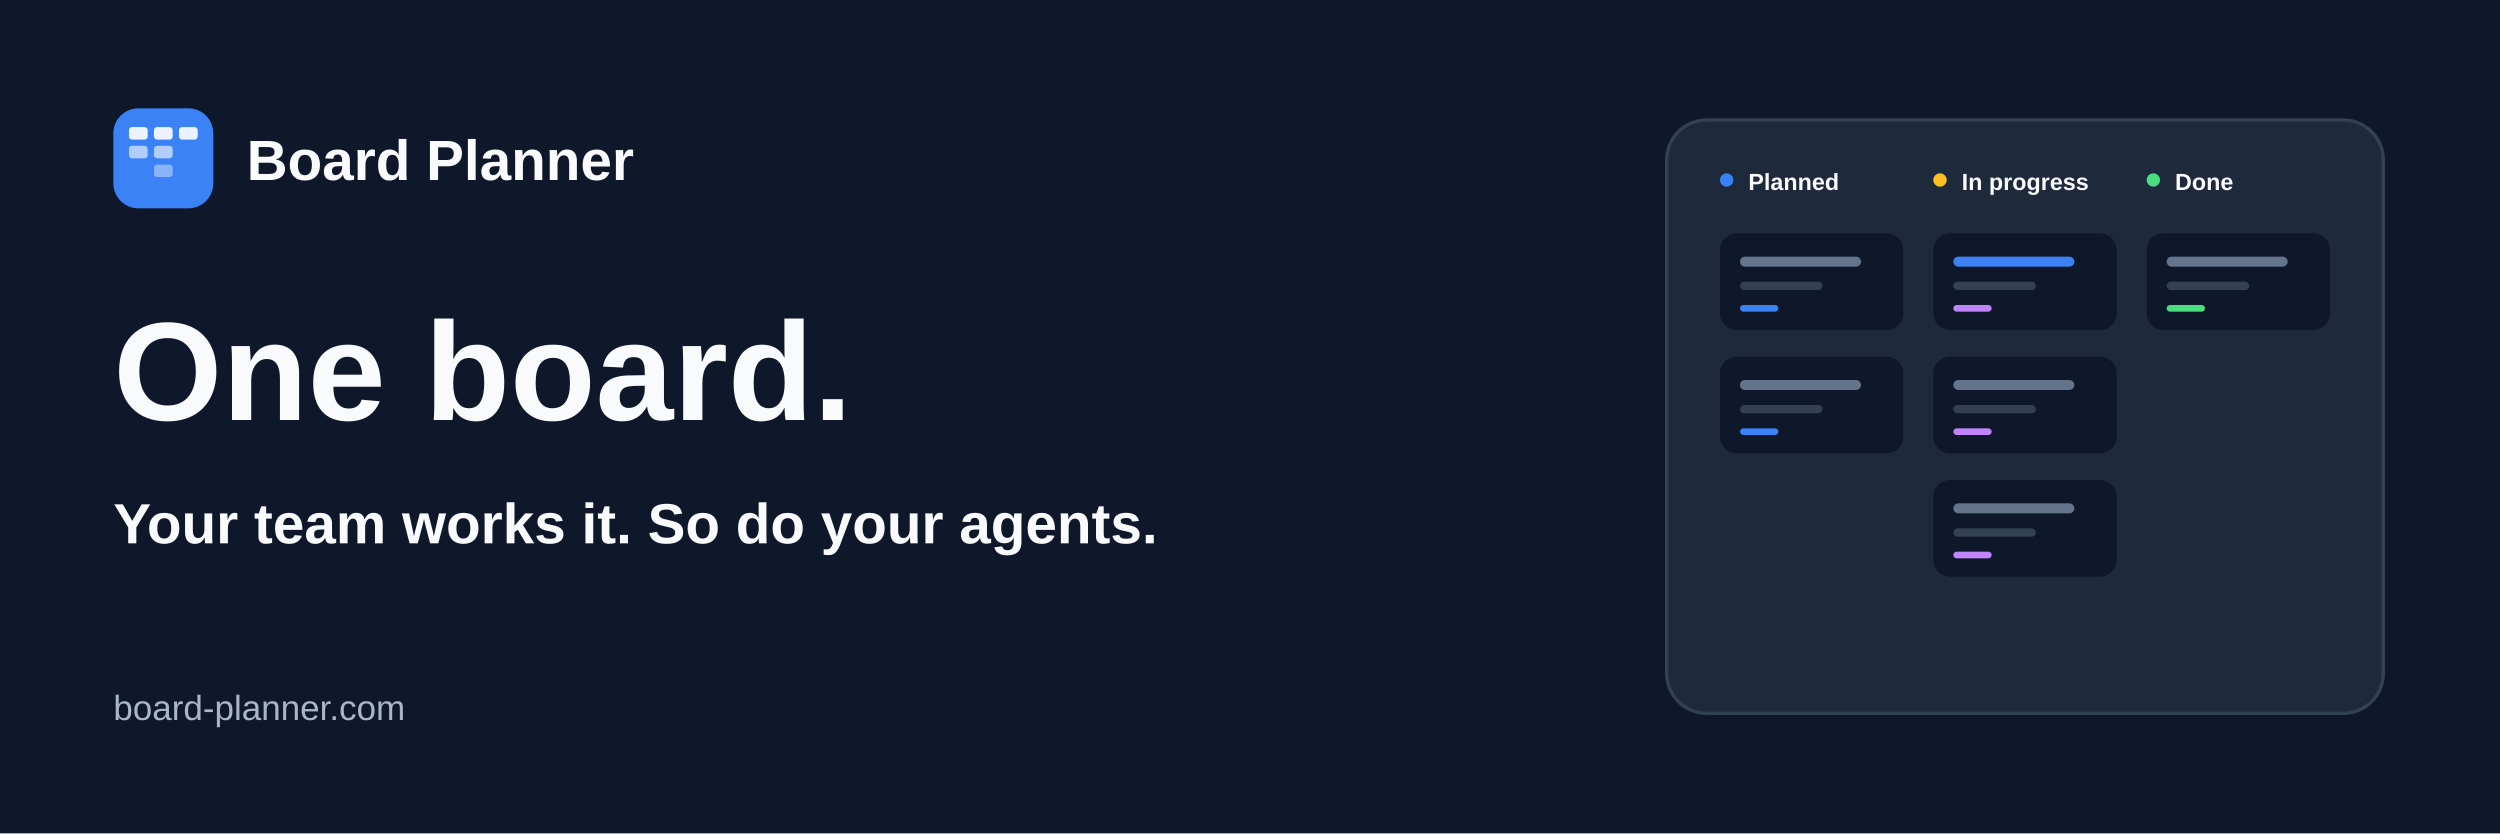
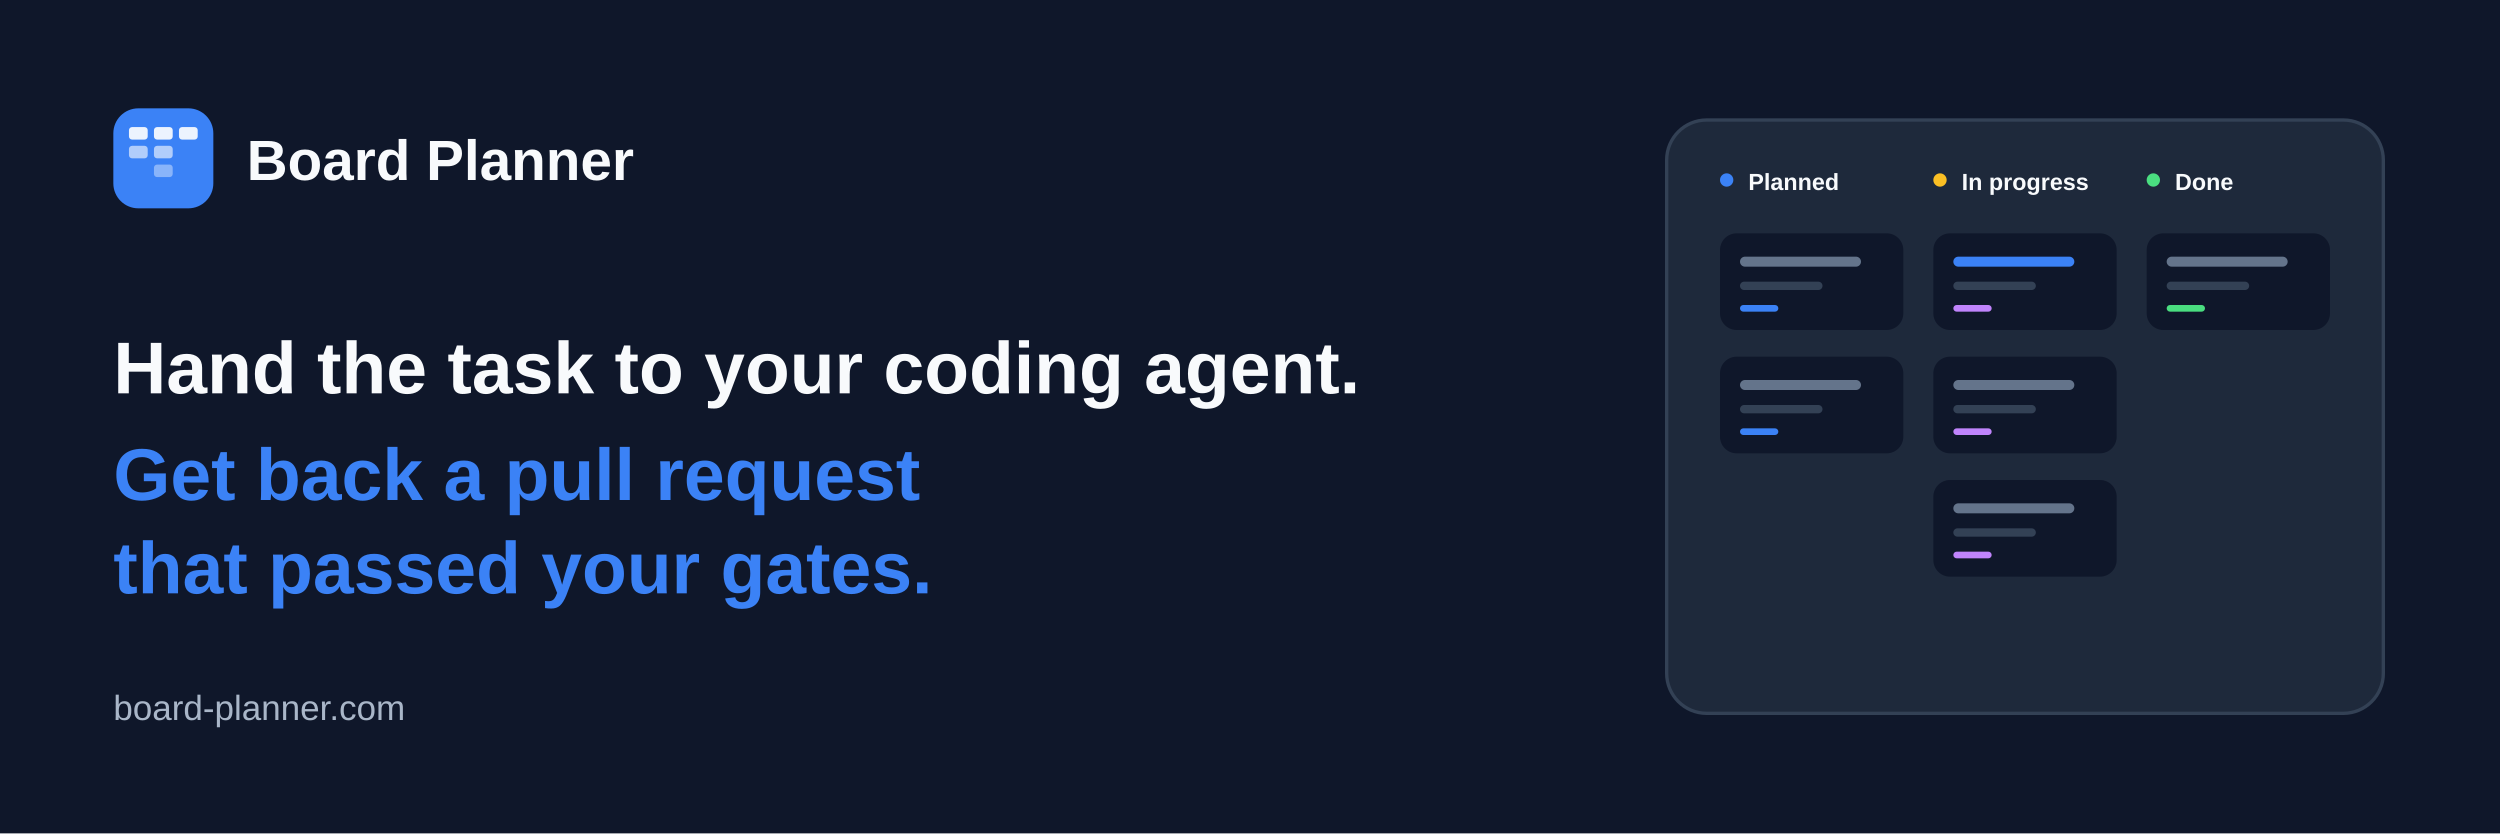
<svg xmlns="http://www.w3.org/2000/svg" width="1500" height="500" viewBox="0 0 1500 500" role="img">
  <rect x="0" y="0" width="1500" height="500" rx="0" fill="#0F172A" />
  <g transform="translate(68 65) scale(1.875)">
    <rect x="0" y="0" width="32" height="32" rx="8" fill="#3B82F6" />
    <rect x="5" y="6" width="6" height="4" rx="1" fill="#FFFFFF" opacity="0.9" />
    <rect x="5" y="12" width="6" height="4" rx="1" fill="#FFFFFF" opacity="0.6" />
    <rect x="13" y="6" width="6" height="4" rx="1" fill="#FFFFFF" opacity="0.9" />
    <rect x="13" y="12" width="6" height="4" rx="1" fill="#FFFFFF" opacity="0.6" />
    <rect x="13" y="18" width="6" height="4" rx="1" fill="#FFFFFF" opacity="0.4" />
    <rect x="21" y="6" width="6" height="4" rx="1" fill="#FFFFFF" opacity="0.9" />
  </g>
  <text x="148" y="108" font-family="Arial, Helvetica, sans-serif" font-size="34" font-weight="700" fill="#F8FAFC">Board Planner</text>
-   <text x="68" y="252" font-family="Arial, Helvetica, sans-serif" font-size="84" font-weight="700" fill="#F8FAFC">One board.</text>
-   <text x="68" y="326" font-family="Arial, Helvetica, sans-serif" font-size="34" font-weight="700" fill="#F8FAFC">Your team works it. So do your agents.</text>
+   <text x="68" y="236" font-family="Arial, Helvetica, sans-serif" font-size="44" font-weight="700" fill="#F8FAFC">Hand the task to your coding agent.</text>
+   <text x="68" y="300" font-family="Arial, Helvetica, sans-serif" font-size="44" font-weight="700" fill="#3B82F6">Get back a pull request</text>
+   <text x="68" y="356" font-family="Arial, Helvetica, sans-serif" font-size="44" font-weight="700" fill="#3B82F6">that passed your gates.</text>
  <text x="68" y="432" font-family="Arial, Helvetica, sans-serif" font-size="21" font-weight="400" fill="#A9B6C8">board-planner.com</text>
  <rect x="1000" y="72" width="430" height="356" rx="24" fill="#1E293B" stroke="#334155" stroke-width="2" />
  <rect x="1032" y="104" width="8" height="8" rx="4" fill="#3B82F6" />
  <text x="1049" y="114" font-family="Arial, Helvetica, sans-serif" font-size="14" font-weight="700" fill="#F8FAFC">Planned</text>
  <rect x="1032" y="140" width="110" height="58" rx="10" fill="#0F172A" />
  <rect x="1044" y="154" width="72.6" height="6" rx="3" fill="#64748B" />
  <rect x="1044" y="169" width="49.5" height="5" rx="2.5" fill="#334155" />
  <rect x="1044" y="183" width="23" height="4" rx="2" fill="#3B82F6" />
  <rect x="1032" y="214" width="110" height="58" rx="10" fill="#0F172A" />
  <rect x="1044" y="228" width="72.6" height="6" rx="3" fill="#64748B" />
  <rect x="1044" y="243" width="49.5" height="5" rx="2.5" fill="#334155" />
  <rect x="1044" y="257" width="23" height="4" rx="2" fill="#3B82F6" />
  <rect x="1160" y="104" width="8" height="8" rx="4" fill="#FBBF24" />
  <text x="1177" y="114" font-family="Arial, Helvetica, sans-serif" font-size="14" font-weight="700" fill="#F8FAFC">In progress</text>
  <rect x="1160" y="140" width="110" height="58" rx="10" fill="#0F172A" />
  <rect x="1172" y="154" width="72.6" height="6" rx="3" fill="#3B82F6" />
  <rect x="1172" y="169" width="49.5" height="5" rx="2.5" fill="#334155" />
  <rect x="1172" y="183" width="23" height="4" rx="2" fill="#C084FC" />
  <rect x="1160" y="214" width="110" height="58" rx="10" fill="#0F172A" />
  <rect x="1172" y="228" width="72.6" height="6" rx="3" fill="#64748B" />
  <rect x="1172" y="243" width="49.5" height="5" rx="2.5" fill="#334155" />
  <rect x="1172" y="257" width="23" height="4" rx="2" fill="#C084FC" />
  <rect x="1160" y="288" width="110" height="58" rx="10" fill="#0F172A" />
  <rect x="1172" y="302" width="72.6" height="6" rx="3" fill="#64748B" />
  <rect x="1172" y="317" width="49.5" height="5" rx="2.5" fill="#334155" />
  <rect x="1172" y="331" width="23" height="4" rx="2" fill="#C084FC" />
  <rect x="1288" y="104" width="8" height="8" rx="4" fill="#4ADE80" />
  <text x="1305" y="114" font-family="Arial, Helvetica, sans-serif" font-size="14" font-weight="700" fill="#F8FAFC">Done</text>
  <rect x="1288" y="140" width="110" height="58" rx="10" fill="#0F172A" />
  <rect x="1300" y="154" width="72.6" height="6" rx="3" fill="#64748B" />
  <rect x="1300" y="169" width="49.5" height="5" rx="2.5" fill="#334155" />
  <rect x="1300" y="183" width="23" height="4" rx="2" fill="#4ADE80" />
</svg>
